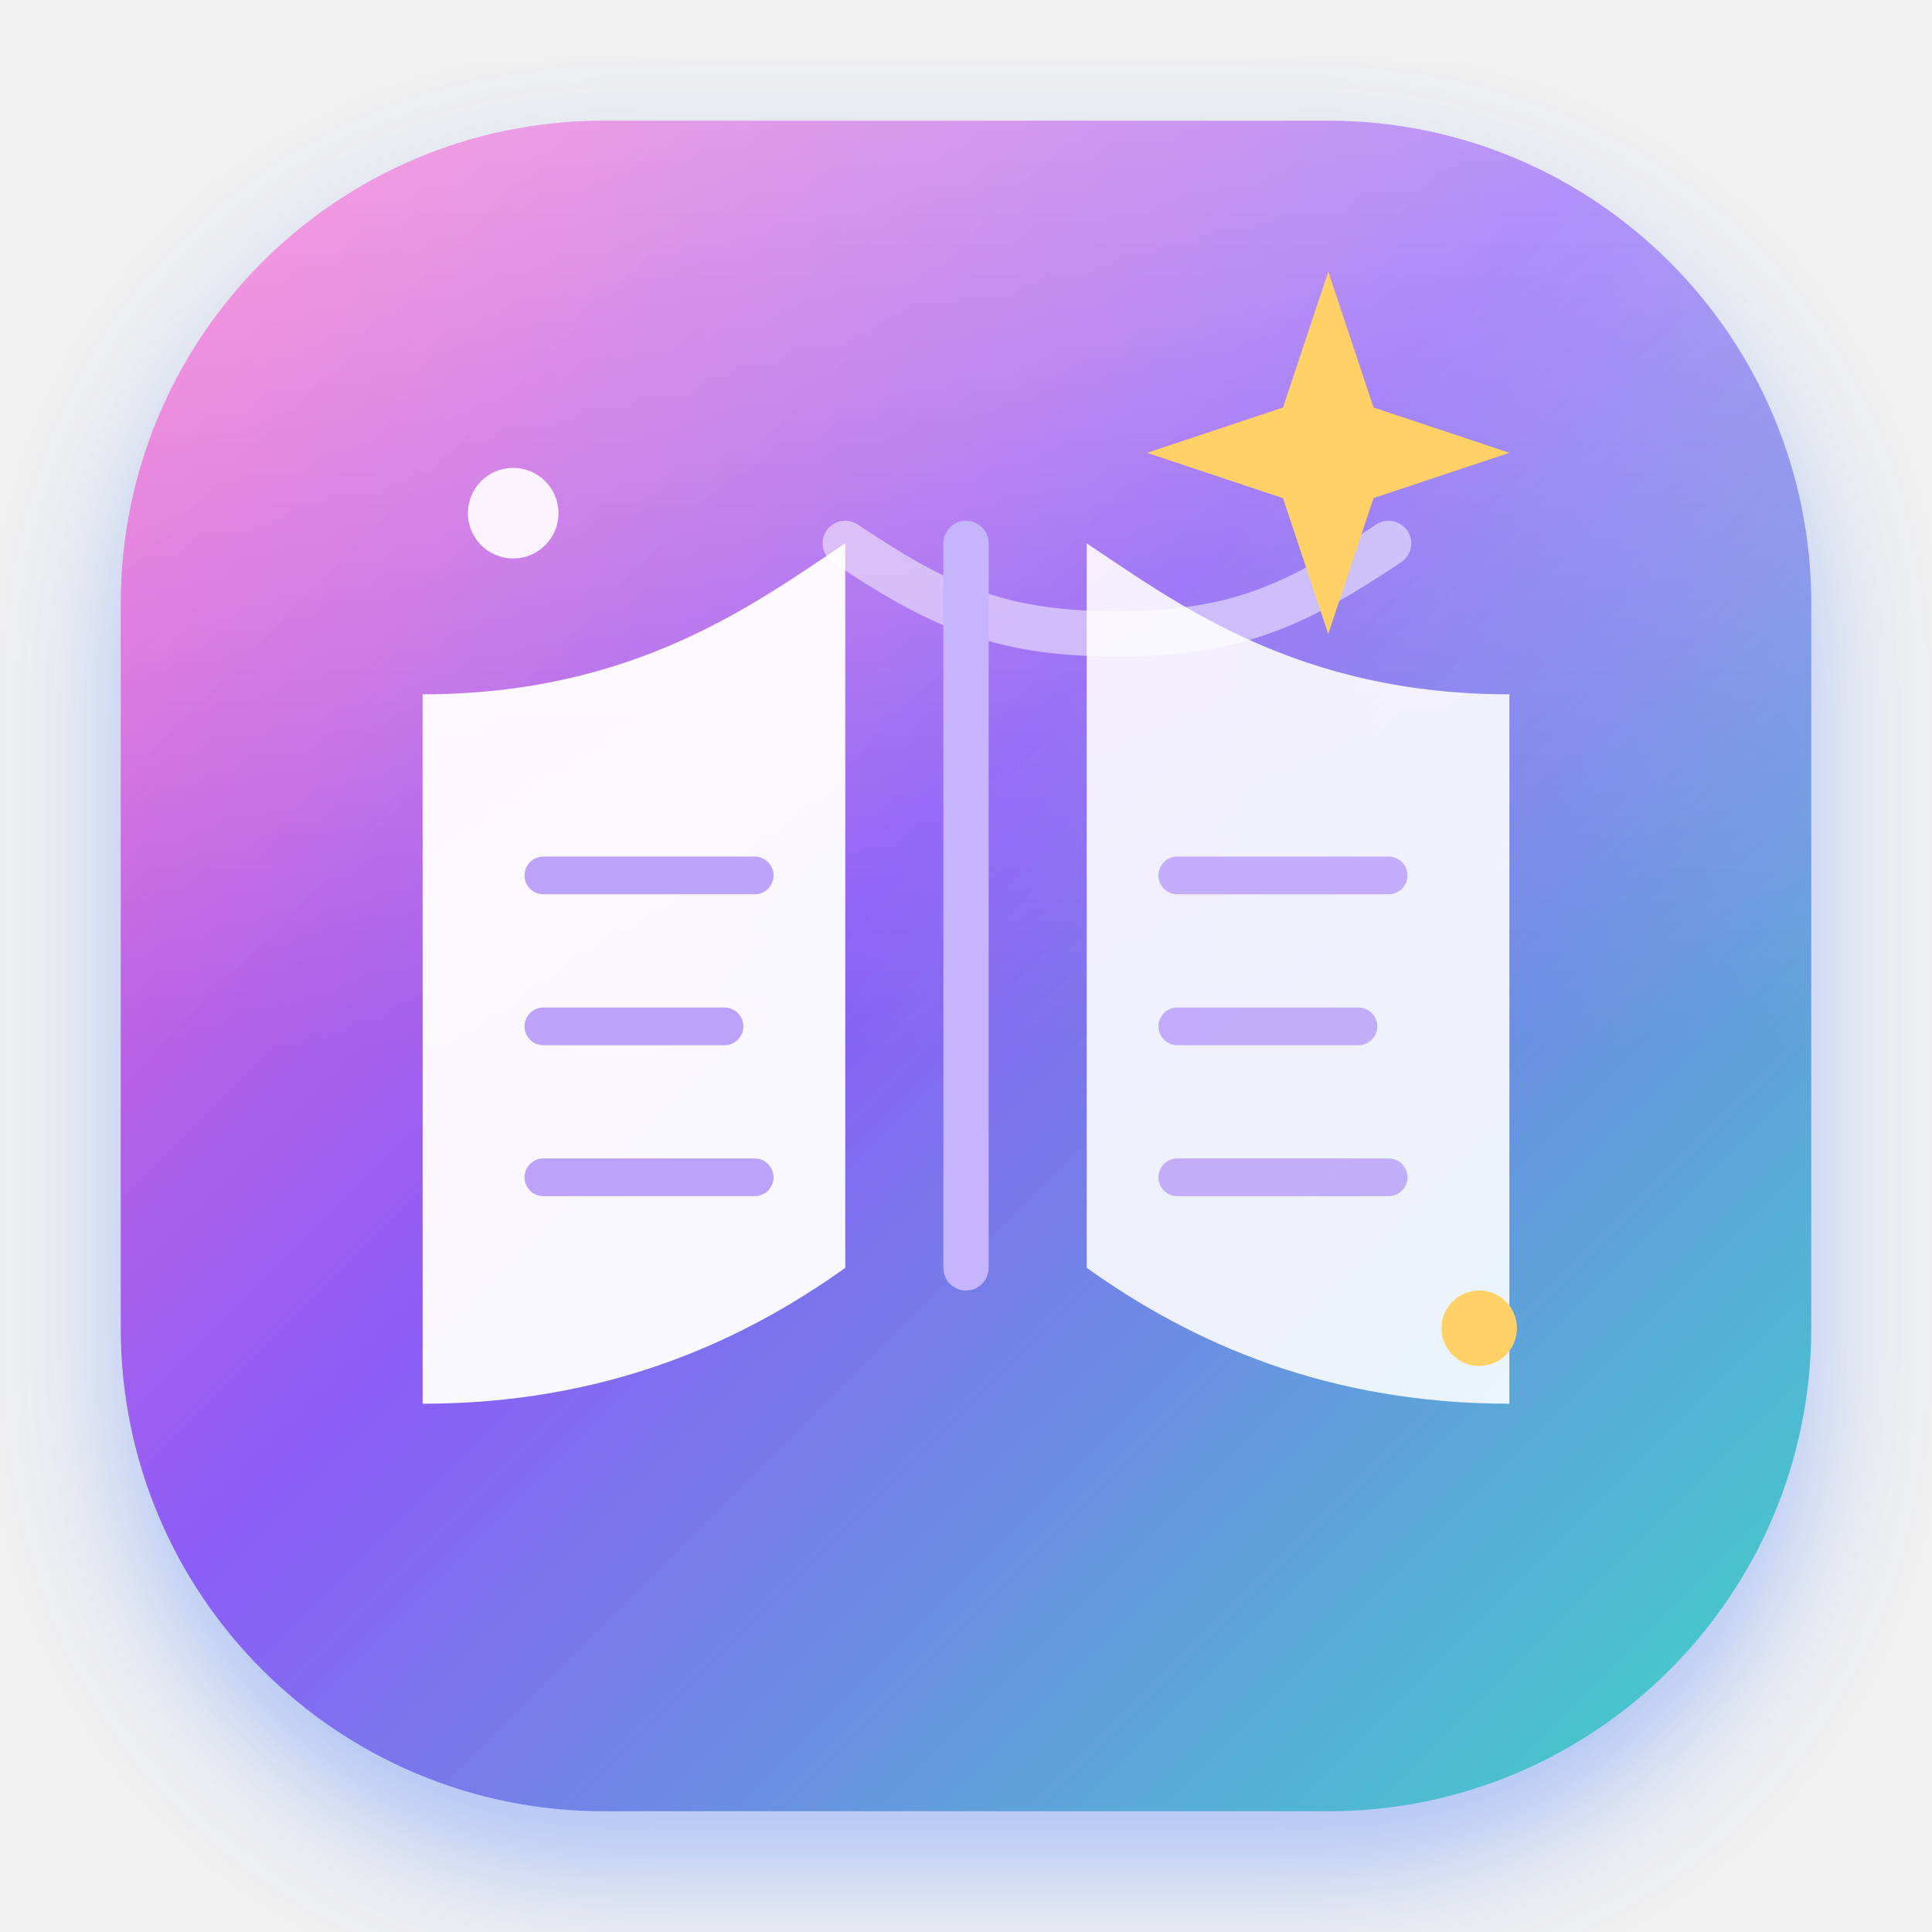
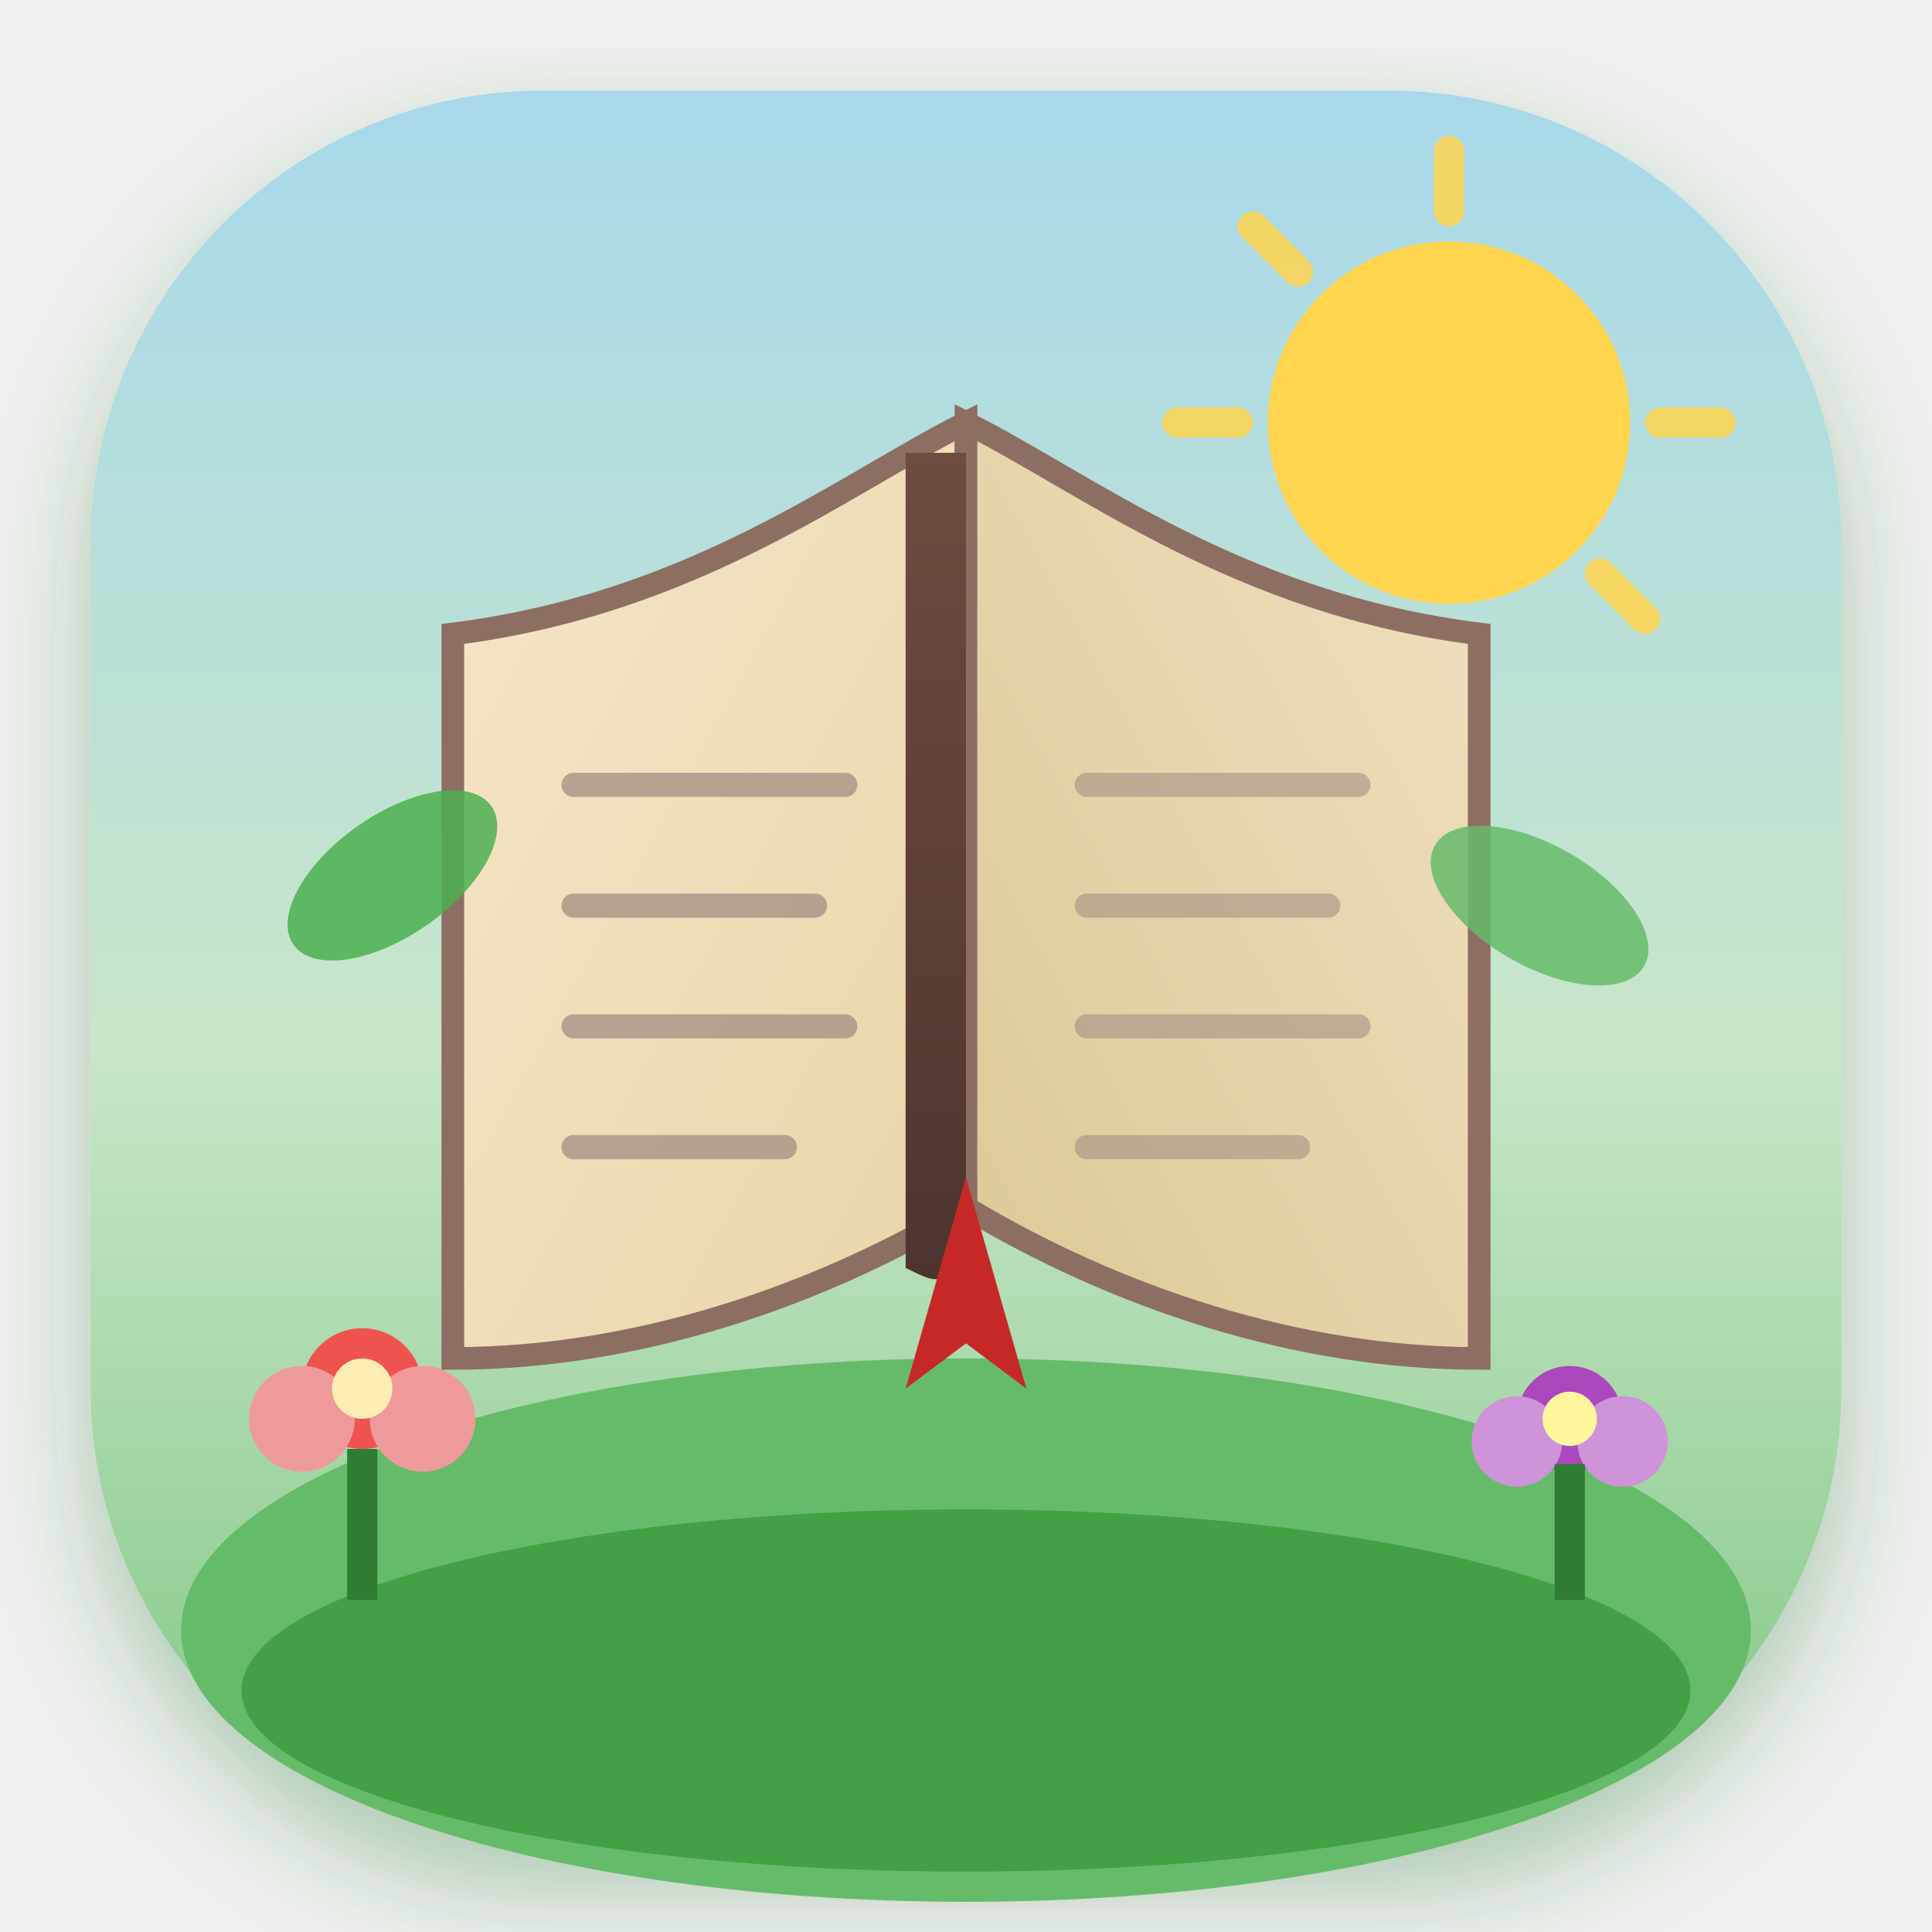
<svg xmlns="http://www.w3.org/2000/svg" viewBox="0 0 128 128" role="img" aria-label="Rawson Learning Lab">
  <defs>
-     <linearGradient id="bg" x1="0%" y1="0%" x2="100%" y2="100%">
-       <stop offset="0%" stop-color="#ff6bcb" />
-       <stop offset="45%" stop-color="#8b5cf6" />
-       <stop offset="100%" stop-color="#3dd6c6" />
+     <linearGradient id="sky" x1="0%" y1="0%" x2="0%" y2="100%">
+       <stop offset="0%" stop-color="#a8d8ea" />
+       <stop offset="55%" stop-color="#c8e6c9" />
+       <stop offset="100%" stop-color="#81c784" />
    </linearGradient>
-     <linearGradient id="shine" x1="0%" y1="0%" x2="0%" y2="100%">
-       <stop offset="0%" stop-color="#ffffff" stop-opacity="0.35" />
-       <stop offset="55%" stop-color="#ffffff" stop-opacity="0" />
+     <linearGradient id="bookL" x1="0%" y1="0%" x2="100%" y2="100%">
+       <stop offset="0%" stop-color="#f5e6c8" />
+       <stop offset="100%" stop-color="#e8d4a8" />
    </linearGradient>
-     <filter id="soft" x="-20%" y="-20%" width="140%" height="140%">
-       <feDropShadow dx="0" dy="4" stdDeviation="4" flood-color="#5b8cff" flood-opacity="0.45" />
+     <linearGradient id="bookR" x1="100%" y1="0%" x2="0%" y2="100%">
+       <stop offset="0%" stop-color="#efe0c0" />
+       <stop offset="100%" stop-color="#dcc896" />
+     </linearGradient>
+     <linearGradient id="cover" x1="0%" y1="0%" x2="0%" y2="100%">
+       <stop offset="0%" stop-color="#6d4c41" />
+       <stop offset="100%" stop-color="#4e342e" />
+     </linearGradient>
+     <filter id="soft" x="-15%" y="-15%" width="130%" height="130%">
+       <feDropShadow dx="0" dy="3" stdDeviation="3.5" flood-color="#2e7d32" flood-opacity="0.35" />
    </filter>
  </defs>
-   <rect x="8" y="8" width="112" height="112" rx="32" fill="url(#bg)" filter="url(#soft)" />
-   <rect x="8" y="8" width="112" height="112" rx="32" fill="url(#shine)" />
-   <path d="M28 46c14 0 22-6 28-10v48c-7 5-16 9-28 9V46z" fill="#fff" opacity="0.95" />
-   <path d="M100 46c-14 0-22-6-28-10v48c7 5 16 9 28 9V46z" fill="#fff" opacity="0.88" />
-   <path d="M56 36c6 4 10 6 18 6s12-2 18-6" fill="none" stroke="#fff" stroke-width="3" stroke-linecap="round" opacity="0.5" />
-   <path d="M64 36v48" stroke="#c4b5fd" stroke-width="3" stroke-linecap="round" />
-   <path d="M36 58h14M36 68h12M36 78h14" stroke="#8b5cf6" stroke-width="2.5" stroke-linecap="round" opacity="0.55" />
-   <path d="M78 58h14M78 68h12M78 78h14" stroke="#8b5cf6" stroke-width="2.5" stroke-linecap="round" opacity="0.45" />
-   <g transform="translate(88 30)">
-     <path d="M0-12 L3-3 L12 0 L3 3 L0 12 L-3 3 L-12 0 L-3-3 Z" fill="#ffd166" />
+   <rect x="6" y="6" width="116" height="116" rx="30" fill="url(#sky)" filter="url(#soft)" />
+   <circle cx="96" cy="28" r="12" fill="#ffd54f" />
+   <g stroke="#ffd54f" stroke-width="2" stroke-linecap="round" opacity="0.85">
+     <line x1="96" y1="10" x2="96" y2="14" />
+     <line x1="96" y1="42" x2="96" y2="46" />
+     <line x1="78" y1="28" x2="82" y2="28" />
+     <line x1="110" y1="28" x2="114" y2="28" />
+     <line x1="83" y1="15" x2="86" y2="18" />
+     <line x1="106" y1="38" x2="109" y2="41" />
  </g>
-   <circle cx="34" cy="34" r="3" fill="#fff" opacity="0.9" />
-   <circle cx="98" cy="88" r="2.5" fill="#ffd166" />
+   <ellipse cx="64" cy="108" rx="52" ry="18" fill="#66bb6a" />
+   <ellipse cx="64" cy="112" rx="48" ry="12" fill="#43a047" />
+   <g transform="translate(24 92)">
+     <circle cx="0" cy="0" r="4" fill="#ef5350" />
+     <circle cx="-4" cy="2" r="3.5" fill="#ef9a9a" />
+     <circle cx="4" cy="2" r="3.5" fill="#ef9a9a" />
+     <circle cx="0" cy="0" r="2" fill="#ffecb3" />
+     <line x1="0" y1="4" x2="0" y2="14" stroke="#2e7d32" stroke-width="2" />
+   </g>
+   <g transform="translate(104 94)">
+     <circle cx="0" cy="0" r="3.5" fill="#ab47bc" />
+     <circle cx="-3.5" cy="1.5" r="3" fill="#ce93d8" />
+     <circle cx="3.5" cy="1.5" r="3" fill="#ce93d8" />
+     <circle cx="0" cy="0" r="1.8" fill="#fff59d" />
+     <line x1="0" y1="3" x2="0" y2="12" stroke="#2e7d32" stroke-width="2" />
+   </g>
+   <path d="M30 42c16-2 26-10 34-14v52c-10 6-22 10-34 10V42z" fill="url(#bookL)" stroke="#8d6e63" stroke-width="1.5" />
+   <path d="M98 42c-16-2-26-10-34-14v52c10 6 22 10 34 10V42z" fill="url(#bookR)" stroke="#8d6e63" stroke-width="1.5" />
+   <path d="M62 30c1 0 2 0 2 0v54c-2 1-2 1-4 0V30z" fill="url(#cover)" />
+   <path d="M38 52h18M38 60h16M38 68h18M38 76h14" stroke="#a1887f" stroke-width="1.6" stroke-linecap="round" opacity="0.7" />
+   <path d="M72 52h18M72 60h16M72 68h18M72 76h14" stroke="#a1887f" stroke-width="1.6" stroke-linecap="round" opacity="0.55" />
+   <path d="M64 78l-4 14 4-3 4 3z" fill="#c62828" />
+   <ellipse cx="26" cy="58" rx="8" ry="4" fill="#4caf50" transform="rotate(-35 26 58)" opacity="0.85" />
+   <ellipse cx="102" cy="60" rx="8" ry="4" fill="#66bb6a" transform="rotate(30 102 60)" opacity="0.85" />
</svg>
